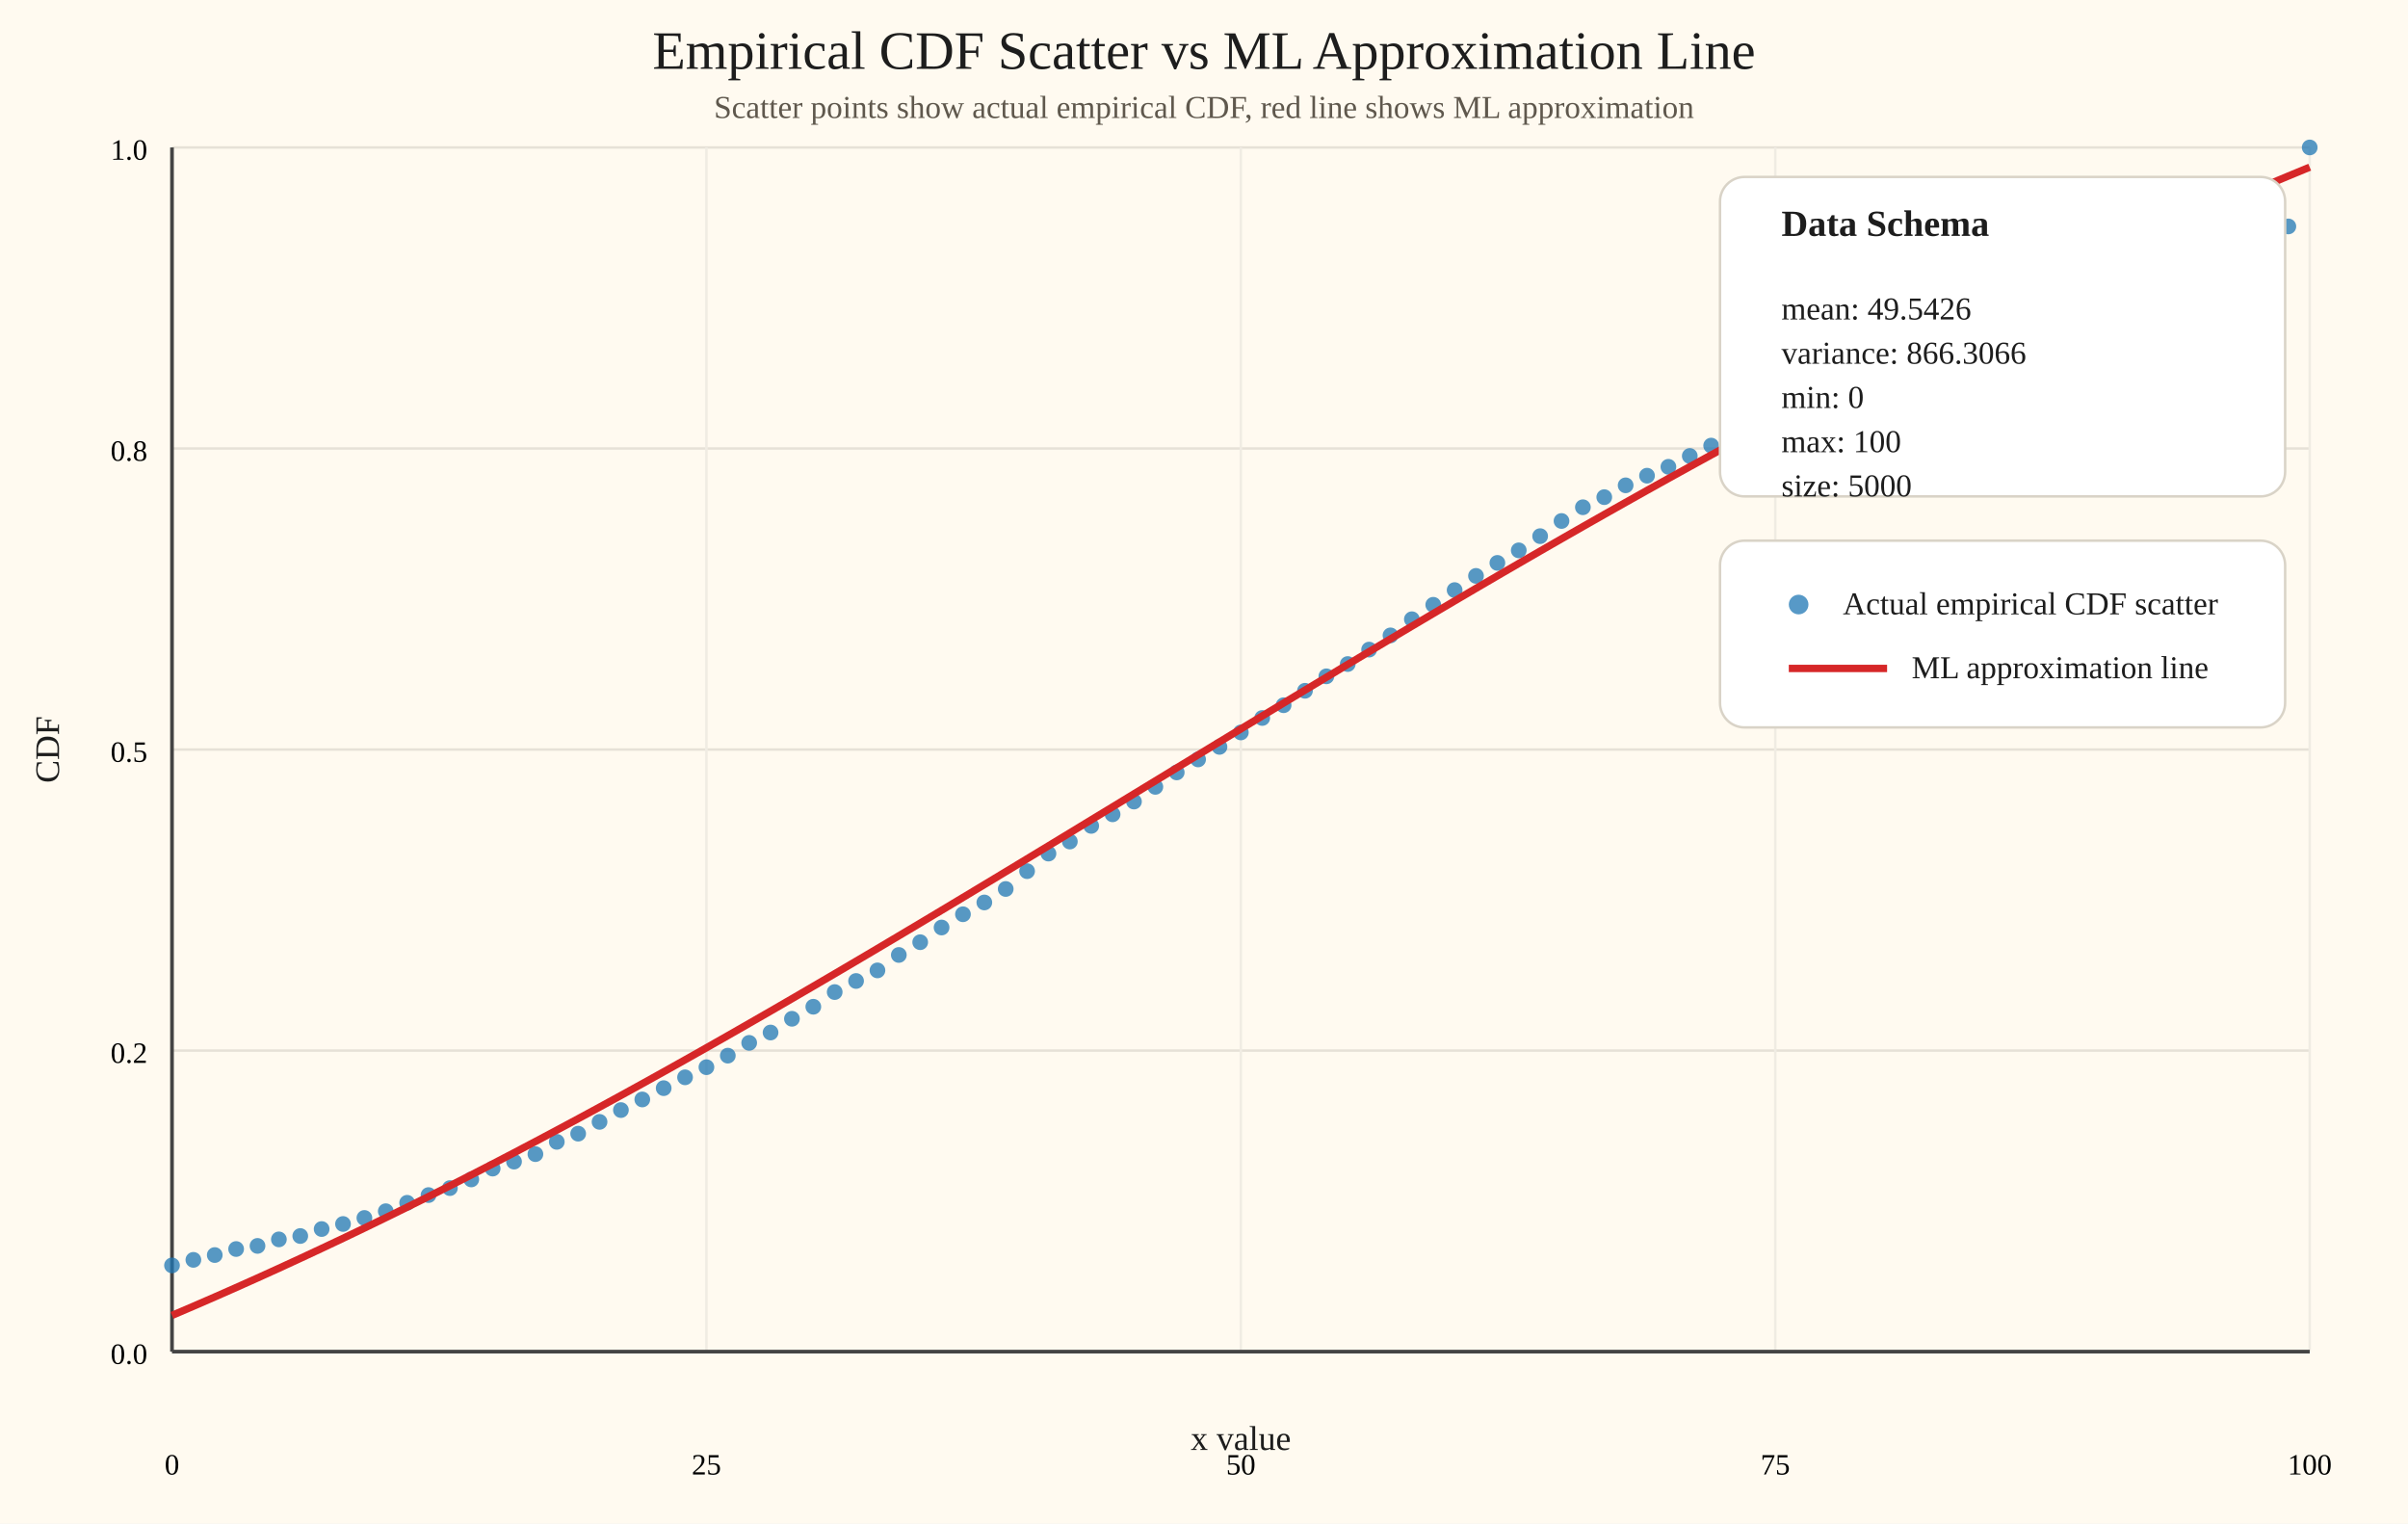
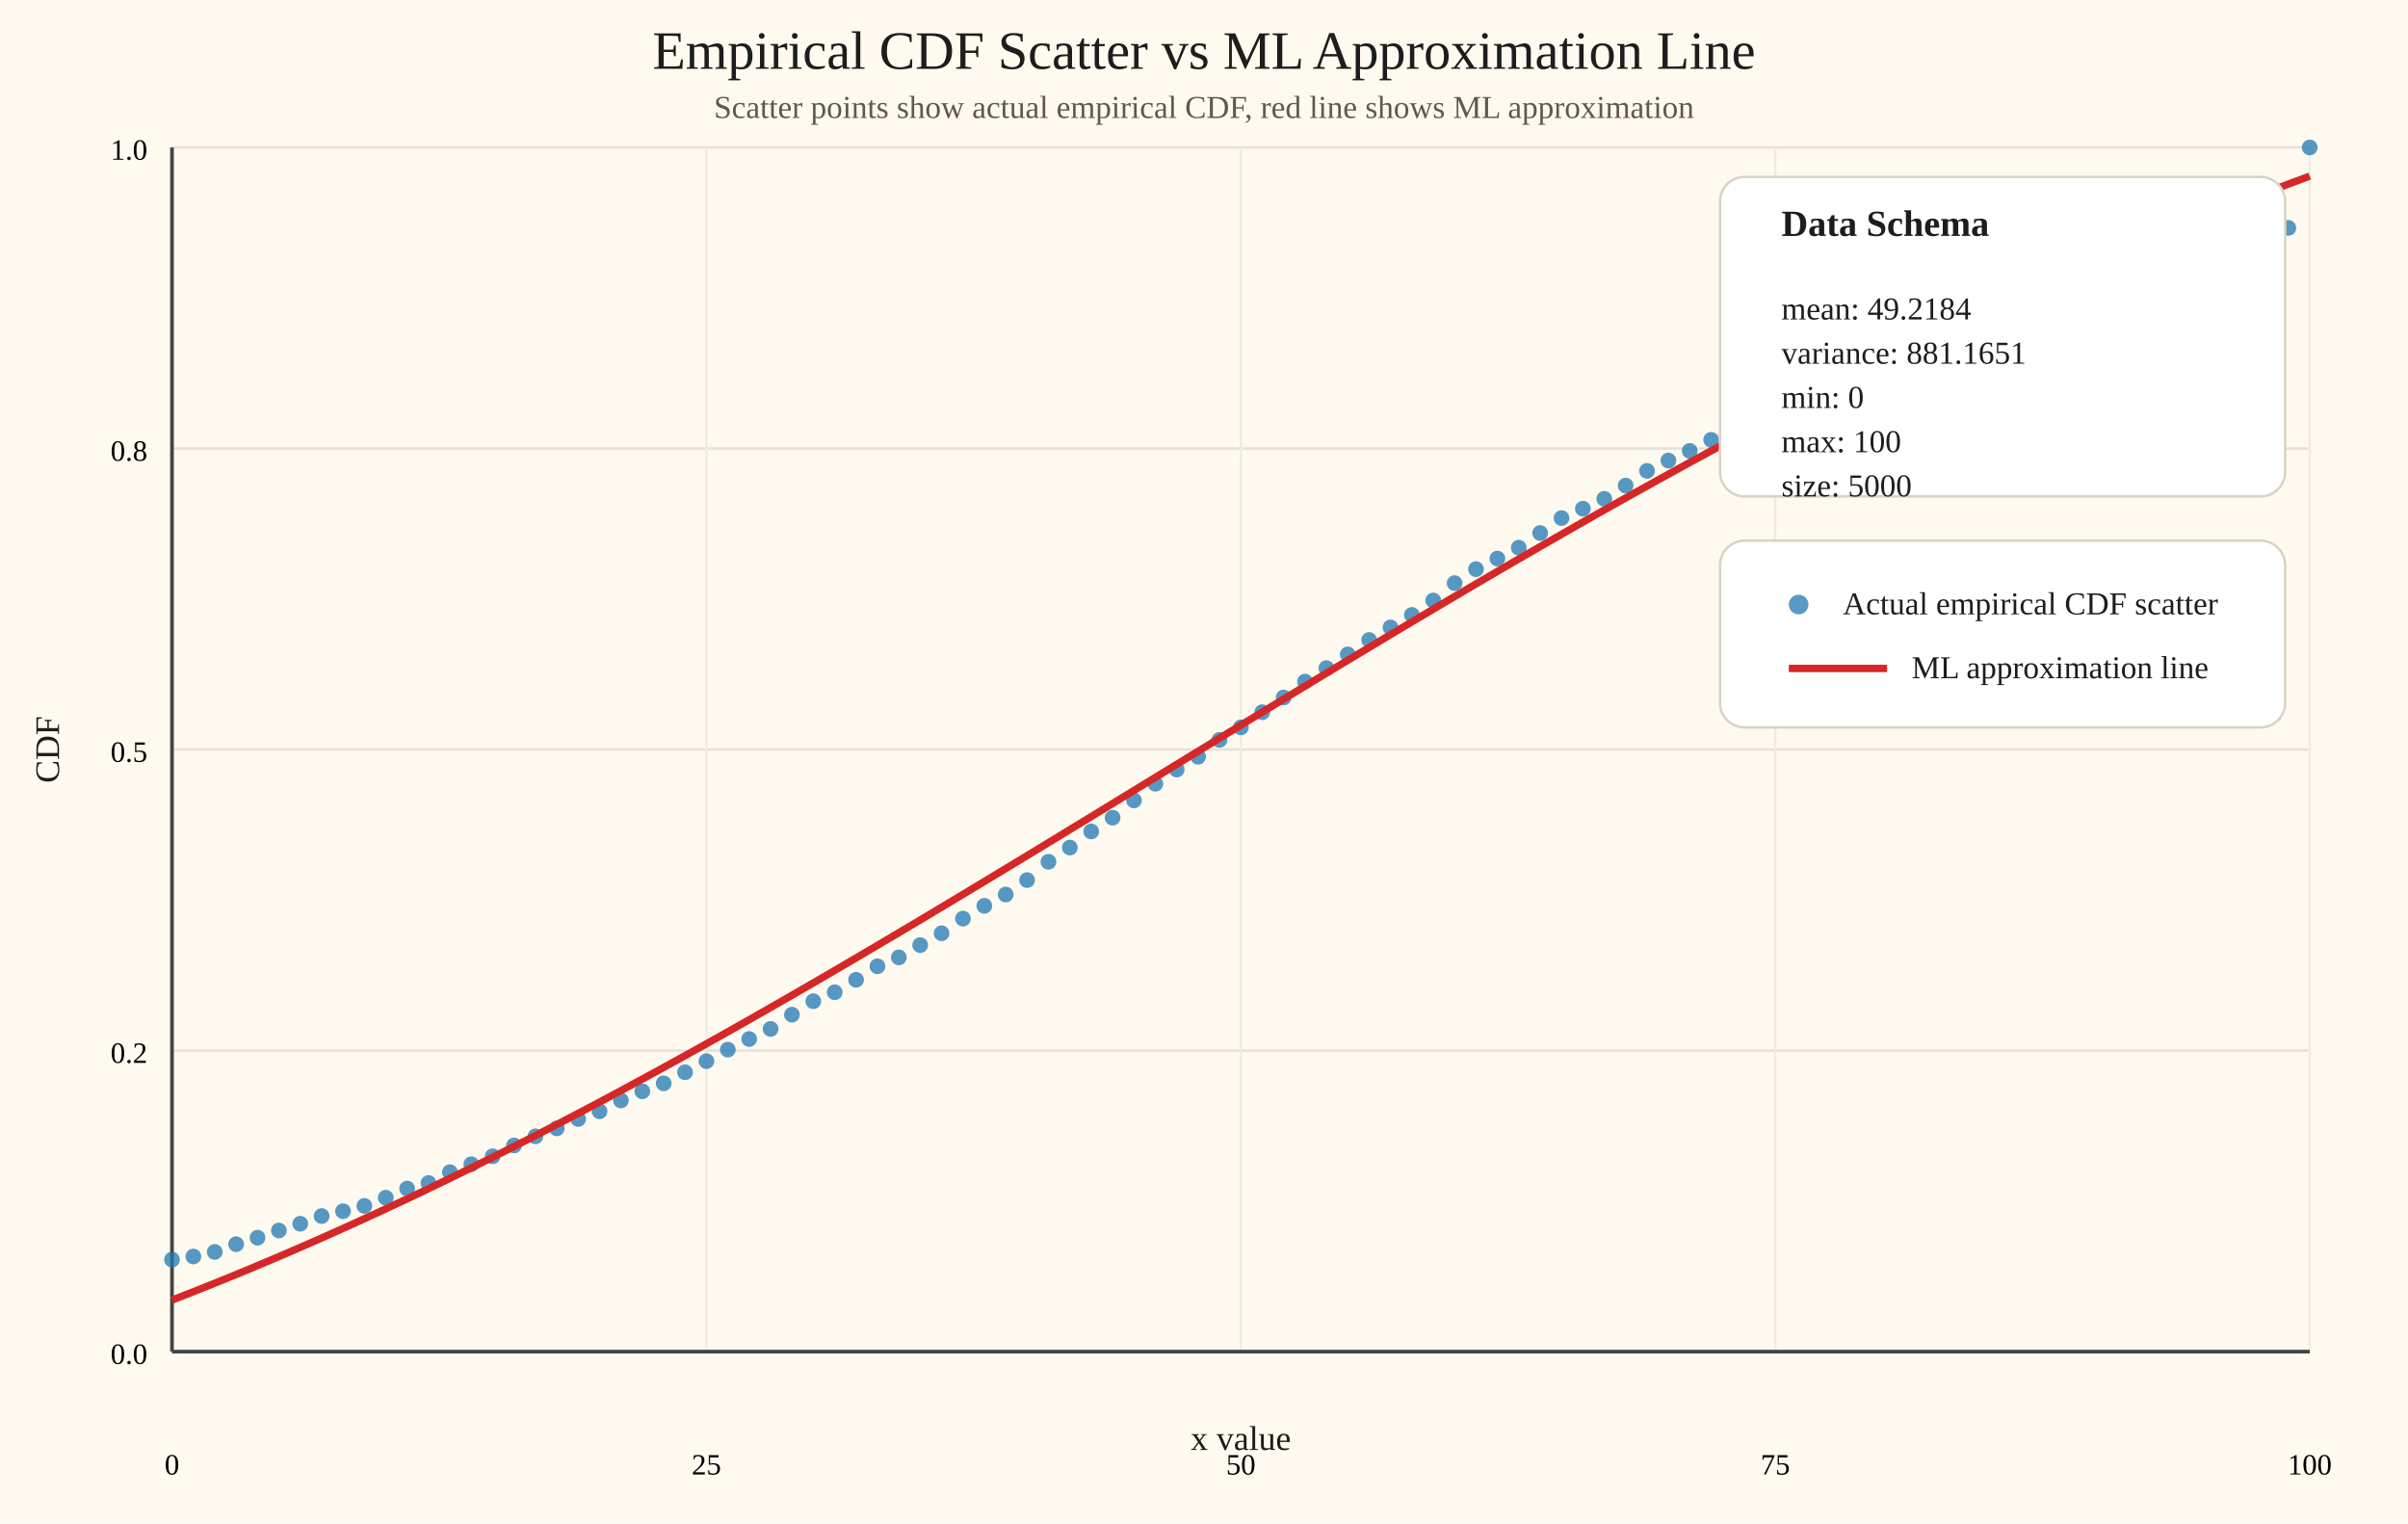
<svg xmlns="http://www.w3.org/2000/svg" width="980" height="620" viewBox="0 0 980 620">
  <rect width="100%" height="100%" fill="#fffaf0" />
  <text x="490.0" y="28" font-size="22" text-anchor="middle" fill="#1d1d1d">Empirical CDF Scatter vs ML Approximation Line</text>
  <text x="490.0" y="48" font-size="13" text-anchor="middle" fill="#5f584d">Scatter points show actual empirical CDF, red line shows ML approximation</text>
  <g>
    <line x1="70" y1="550.00" x2="940" y2="550.00" stroke="#e6e1d7" stroke-width="1" />
    <text x="60" y="555.00" font-size="12" text-anchor="end">0.0</text>
  </g>
  <g>
    <line x1="70" y1="427.50" x2="940" y2="427.50" stroke="#e6e1d7" stroke-width="1" />
    <text x="60" y="432.50" font-size="12" text-anchor="end">0.2</text>
  </g>
  <g>
    <line x1="70" y1="305.00" x2="940" y2="305.00" stroke="#e6e1d7" stroke-width="1" />
    <text x="60" y="310.00" font-size="12" text-anchor="end">0.5</text>
  </g>
  <g>
    <line x1="70" y1="182.50" x2="940" y2="182.50" stroke="#e6e1d7" stroke-width="1" />
    <text x="60" y="187.50" font-size="12" text-anchor="end">0.8</text>
  </g>
  <g>
    <line x1="70" y1="60.00" x2="940" y2="60.00" stroke="#e6e1d7" stroke-width="1" />
    <text x="60" y="65.00" font-size="12" text-anchor="end">1.0</text>
  </g>
  <g>
    <line x1="70.00" y1="60" x2="70.00" y2="550" stroke="#f0ece3" stroke-width="1" />
    <text x="70.00" y="600" font-size="12" text-anchor="middle">0</text>
  </g>
  <g>
    <line x1="287.50" y1="60" x2="287.50" y2="550" stroke="#f0ece3" stroke-width="1" />
    <text x="287.50" y="600" font-size="12" text-anchor="middle">25</text>
  </g>
  <g>
    <line x1="505.00" y1="60" x2="505.00" y2="550" stroke="#f0ece3" stroke-width="1" />
    <text x="505.00" y="600" font-size="12" text-anchor="middle">50</text>
  </g>
  <g>
    <line x1="722.50" y1="60" x2="722.50" y2="550" stroke="#f0ece3" stroke-width="1" />
    <text x="722.50" y="600" font-size="12" text-anchor="middle">75</text>
  </g>
  <g>
    <line x1="940.00" y1="60" x2="940.00" y2="550" stroke="#f0ece3" stroke-width="1" />
    <text x="940.00" y="600" font-size="12" text-anchor="middle">100</text>
  </g>
  <line x1="70" y1="60" x2="70" y2="550" stroke="#444" stroke-width="1.5" />
  <line x1="70" y1="550" x2="940" y2="550" stroke="#444" stroke-width="1.5" />
-   <circle cx="70.00" cy="514.92" r="3.2" fill="#1f77b4" fill-opacity="0.75" />
-   <circle cx="78.70" cy="512.66" r="3.2" fill="#1f77b4" fill-opacity="0.75" />
-   <circle cx="87.40" cy="510.70" r="3.2" fill="#1f77b4" fill-opacity="0.75" />
-   <circle cx="96.10" cy="508.25" r="3.2" fill="#1f77b4" fill-opacity="0.75" />
-   <circle cx="104.80" cy="506.98" r="3.2" fill="#1f77b4" fill-opacity="0.75" />
-   <circle cx="113.50" cy="504.33" r="3.2" fill="#1f77b4" fill-opacity="0.75" />
-   <circle cx="122.20" cy="502.96" r="3.2" fill="#1f77b4" fill-opacity="0.75" />
-   <circle cx="130.90" cy="500.12" r="3.2" fill="#1f77b4" fill-opacity="0.75" />
-   <circle cx="139.60" cy="498.06" r="3.2" fill="#1f77b4" fill-opacity="0.75" />
-   <circle cx="148.30" cy="495.61" r="3.2" fill="#1f77b4" fill-opacity="0.75" />
-   <circle cx="157.00" cy="492.87" r="3.2" fill="#1f77b4" fill-opacity="0.75" />
-   <circle cx="165.70" cy="489.44" r="3.2" fill="#1f77b4" fill-opacity="0.75" />
-   <circle cx="174.40" cy="486.30" r="3.2" fill="#1f77b4" fill-opacity="0.75" />
-   <circle cx="183.10" cy="483.46" r="3.2" fill="#1f77b4" fill-opacity="0.75" />
-   <circle cx="191.80" cy="479.93" r="3.2" fill="#1f77b4" fill-opacity="0.75" />
-   <circle cx="200.50" cy="475.52" r="3.2" fill="#1f77b4" fill-opacity="0.75" />
-   <circle cx="209.20" cy="472.68" r="3.2" fill="#1f77b4" fill-opacity="0.75" />
-   <circle cx="217.90" cy="469.64" r="3.2" fill="#1f77b4" fill-opacity="0.75" />
-   <circle cx="226.60" cy="464.64" r="3.2" fill="#1f77b4" fill-opacity="0.75" />
-   <circle cx="235.30" cy="461.31" r="3.2" fill="#1f77b4" fill-opacity="0.75" />
-   <circle cx="244.00" cy="456.51" r="3.2" fill="#1f77b4" fill-opacity="0.75" />
-   <circle cx="252.70" cy="451.71" r="3.2" fill="#1f77b4" fill-opacity="0.75" />
-   <circle cx="261.40" cy="447.39" r="3.2" fill="#1f77b4" fill-opacity="0.75" />
-   <circle cx="270.10" cy="442.79" r="3.2" fill="#1f77b4" fill-opacity="0.75" />
-   <circle cx="278.80" cy="438.38" r="3.2" fill="#1f77b4" fill-opacity="0.75" />
-   <circle cx="287.50" cy="434.26" r="3.2" fill="#1f77b4" fill-opacity="0.75" />
-   <circle cx="296.20" cy="429.56" r="3.2" fill="#1f77b4" fill-opacity="0.75" />
-   <circle cx="304.90" cy="424.36" r="3.2" fill="#1f77b4" fill-opacity="0.75" />
-   <circle cx="313.60" cy="420.15" r="3.2" fill="#1f77b4" fill-opacity="0.75" />
-   <circle cx="322.30" cy="414.56" r="3.2" fill="#1f77b4" fill-opacity="0.75" />
-   <circle cx="331.00" cy="409.66" r="3.2" fill="#1f77b4" fill-opacity="0.75" />
-   <circle cx="339.70" cy="403.69" r="3.2" fill="#1f77b4" fill-opacity="0.75" />
-   <circle cx="348.40" cy="399.18" r="3.2" fill="#1f77b4" fill-opacity="0.75" />
-   <circle cx="357.10" cy="394.87" r="3.2" fill="#1f77b4" fill-opacity="0.75" />
-   <circle cx="365.80" cy="388.59" r="3.2" fill="#1f77b4" fill-opacity="0.75" />
-   <circle cx="374.50" cy="383.40" r="3.2" fill="#1f77b4" fill-opacity="0.75" />
-   <circle cx="383.20" cy="377.42" r="3.2" fill="#1f77b4" fill-opacity="0.75" />
-   <circle cx="391.90" cy="372.03" r="3.2" fill="#1f77b4" fill-opacity="0.75" />
-   <circle cx="400.60" cy="367.23" r="3.2" fill="#1f77b4" fill-opacity="0.75" />
-   <circle cx="409.30" cy="361.74" r="3.2" fill="#1f77b4" fill-opacity="0.75" />
-   <circle cx="418.00" cy="354.49" r="3.2" fill="#1f77b4" fill-opacity="0.75" />
-   <circle cx="426.70" cy="347.34" r="3.2" fill="#1f77b4" fill-opacity="0.75" />
-   <circle cx="435.40" cy="342.44" r="3.2" fill="#1f77b4" fill-opacity="0.75" />
-   <circle cx="444.10" cy="336.07" r="3.2" fill="#1f77b4" fill-opacity="0.75" />
-   <circle cx="452.80" cy="331.36" r="3.2" fill="#1f77b4" fill-opacity="0.75" />
-   <circle cx="461.50" cy="326.17" r="3.2" fill="#1f77b4" fill-opacity="0.75" />
-   <circle cx="470.20" cy="320.19" r="3.2" fill="#1f77b4" fill-opacity="0.75" />
-   <circle cx="478.90" cy="314.31" r="3.2" fill="#1f77b4" fill-opacity="0.75" />
-   <circle cx="487.60" cy="309.02" r="3.2" fill="#1f77b4" fill-opacity="0.75" />
-   <circle cx="496.30" cy="303.92" r="3.2" fill="#1f77b4" fill-opacity="0.75" />
-   <circle cx="505.00" cy="298.04" r="3.2" fill="#1f77b4" fill-opacity="0.75" />
-   <circle cx="513.70" cy="292.16" r="3.2" fill="#1f77b4" fill-opacity="0.75" />
-   <circle cx="522.40" cy="286.97" r="3.2" fill="#1f77b4" fill-opacity="0.75" />
-   <circle cx="531.10" cy="281.09" r="3.2" fill="#1f77b4" fill-opacity="0.75" />
-   <circle cx="539.80" cy="275.21" r="3.2" fill="#1f77b4" fill-opacity="0.75" />
-   <circle cx="548.50" cy="270.21" r="3.2" fill="#1f77b4" fill-opacity="0.75" />
-   <circle cx="557.20" cy="264.33" r="3.2" fill="#1f77b4" fill-opacity="0.75" />
-   <circle cx="565.90" cy="258.55" r="3.2" fill="#1f77b4" fill-opacity="0.75" />
-   <circle cx="574.60" cy="251.98" r="3.2" fill="#1f77b4" fill-opacity="0.75" />
-   <circle cx="583.30" cy="246.10" r="3.2" fill="#1f77b4" fill-opacity="0.75" />
-   <circle cx="592.00" cy="240.12" r="3.2" fill="#1f77b4" fill-opacity="0.75" />
-   <circle cx="600.70" cy="234.34" r="3.2" fill="#1f77b4" fill-opacity="0.75" />
-   <circle cx="609.40" cy="229.05" r="3.2" fill="#1f77b4" fill-opacity="0.75" />
-   <circle cx="618.10" cy="223.95" r="3.2" fill="#1f77b4" fill-opacity="0.75" />
-   <circle cx="626.80" cy="218.17" r="3.2" fill="#1f77b4" fill-opacity="0.75" />
-   <circle cx="635.50" cy="212.00" r="3.2" fill="#1f77b4" fill-opacity="0.75" />
-   <circle cx="644.20" cy="206.41" r="3.2" fill="#1f77b4" fill-opacity="0.75" />
-   <circle cx="652.90" cy="202.30" r="3.2" fill="#1f77b4" fill-opacity="0.75" />
-   <circle cx="661.60" cy="197.49" r="3.2" fill="#1f77b4" fill-opacity="0.75" />
-   <circle cx="670.30" cy="193.57" r="3.2" fill="#1f77b4" fill-opacity="0.75" />
-   <circle cx="679.00" cy="189.95" r="3.2" fill="#1f77b4" fill-opacity="0.75" />
-   <circle cx="687.70" cy="185.54" r="3.2" fill="#1f77b4" fill-opacity="0.75" />
-   <circle cx="696.40" cy="181.32" r="3.2" fill="#1f77b4" fill-opacity="0.75" />
-   <circle cx="705.10" cy="178.09" r="3.2" fill="#1f77b4" fill-opacity="0.75" />
-   <circle cx="713.80" cy="173.39" r="3.2" fill="#1f77b4" fill-opacity="0.75" />
-   <circle cx="722.50" cy="169.27" r="3.2" fill="#1f77b4" fill-opacity="0.75" />
-   <circle cx="731.20" cy="165.74" r="3.2" fill="#1f77b4" fill-opacity="0.75" />
-   <circle cx="739.90" cy="161.14" r="3.2" fill="#1f77b4" fill-opacity="0.75" />
-   <circle cx="748.60" cy="157.22" r="3.2" fill="#1f77b4" fill-opacity="0.75" />
-   <circle cx="757.30" cy="153.00" r="3.2" fill="#1f77b4" fill-opacity="0.75" />
-   <circle cx="766.00" cy="149.38" r="3.2" fill="#1f77b4" fill-opacity="0.75" />
-   <circle cx="774.70" cy="145.16" r="3.2" fill="#1f77b4" fill-opacity="0.75" />
+   <circle cx="70.00" cy="512.56" r="3.2" fill="#1f77b4" fill-opacity="0.75" />
+   <circle cx="78.70" cy="511.29" r="3.2" fill="#1f77b4" fill-opacity="0.75" />
+   <circle cx="87.40" cy="509.43" r="3.2" fill="#1f77b4" fill-opacity="0.75" />
+   <circle cx="96.10" cy="506.29" r="3.2" fill="#1f77b4" fill-opacity="0.75" />
+   <circle cx="104.80" cy="503.65" r="3.2" fill="#1f77b4" fill-opacity="0.75" />
+   <circle cx="113.50" cy="500.71" r="3.2" fill="#1f77b4" fill-opacity="0.75" />
+   <circle cx="122.20" cy="497.96" r="3.2" fill="#1f77b4" fill-opacity="0.75" />
+   <circle cx="130.90" cy="494.83" r="3.2" fill="#1f77b4" fill-opacity="0.75" />
+   <circle cx="139.60" cy="492.87" r="3.2" fill="#1f77b4" fill-opacity="0.75" />
+   <circle cx="148.30" cy="490.71" r="3.2" fill="#1f77b4" fill-opacity="0.75" />
+   <circle cx="157.00" cy="487.38" r="3.2" fill="#1f77b4" fill-opacity="0.75" />
+   <circle cx="165.70" cy="483.65" r="3.2" fill="#1f77b4" fill-opacity="0.75" />
+   <circle cx="174.40" cy="481.40" r="3.2" fill="#1f77b4" fill-opacity="0.75" />
+   <circle cx="183.10" cy="476.99" r="3.2" fill="#1f77b4" fill-opacity="0.75" />
+   <circle cx="191.80" cy="473.76" r="3.2" fill="#1f77b4" fill-opacity="0.75" />
+   <circle cx="200.50" cy="470.52" r="3.2" fill="#1f77b4" fill-opacity="0.75" />
+   <circle cx="209.20" cy="466.11" r="3.2" fill="#1f77b4" fill-opacity="0.75" />
+   <circle cx="217.90" cy="462.39" r="3.2" fill="#1f77b4" fill-opacity="0.75" />
+   <circle cx="226.60" cy="459.15" r="3.2" fill="#1f77b4" fill-opacity="0.75" />
+   <circle cx="235.30" cy="455.33" r="3.2" fill="#1f77b4" fill-opacity="0.75" />
+   <circle cx="244.00" cy="452.20" r="3.2" fill="#1f77b4" fill-opacity="0.75" />
+   <circle cx="252.70" cy="447.79" r="3.2" fill="#1f77b4" fill-opacity="0.75" />
+   <circle cx="261.40" cy="444.06" r="3.2" fill="#1f77b4" fill-opacity="0.75" />
+   <circle cx="270.10" cy="440.83" r="3.2" fill="#1f77b4" fill-opacity="0.75" />
+   <circle cx="278.80" cy="436.32" r="3.2" fill="#1f77b4" fill-opacity="0.75" />
+   <circle cx="287.50" cy="431.81" r="3.2" fill="#1f77b4" fill-opacity="0.75" />
+   <circle cx="296.20" cy="427.11" r="3.2" fill="#1f77b4" fill-opacity="0.75" />
+   <circle cx="304.90" cy="422.80" r="3.2" fill="#1f77b4" fill-opacity="0.75" />
+   <circle cx="313.60" cy="418.68" r="3.2" fill="#1f77b4" fill-opacity="0.75" />
+   <circle cx="322.30" cy="412.90" r="3.2" fill="#1f77b4" fill-opacity="0.75" />
+   <circle cx="331.00" cy="407.41" r="3.2" fill="#1f77b4" fill-opacity="0.75" />
+   <circle cx="339.70" cy="403.78" r="3.2" fill="#1f77b4" fill-opacity="0.75" />
+   <circle cx="348.40" cy="398.69" r="3.2" fill="#1f77b4" fill-opacity="0.75" />
+   <circle cx="357.10" cy="393.20" r="3.2" fill="#1f77b4" fill-opacity="0.75" />
+   <circle cx="365.80" cy="389.57" r="3.2" fill="#1f77b4" fill-opacity="0.75" />
+   <circle cx="374.50" cy="384.58" r="3.2" fill="#1f77b4" fill-opacity="0.75" />
+   <circle cx="383.20" cy="379.77" r="3.2" fill="#1f77b4" fill-opacity="0.75" />
+   <circle cx="391.90" cy="373.80" r="3.2" fill="#1f77b4" fill-opacity="0.75" />
+   <circle cx="400.60" cy="368.60" r="3.2" fill="#1f77b4" fill-opacity="0.75" />
+   <circle cx="409.30" cy="364.00" r="3.2" fill="#1f77b4" fill-opacity="0.75" />
+   <circle cx="418.00" cy="358.12" r="3.2" fill="#1f77b4" fill-opacity="0.75" />
+   <circle cx="426.70" cy="350.67" r="3.2" fill="#1f77b4" fill-opacity="0.75" />
+   <circle cx="435.40" cy="344.89" r="3.2" fill="#1f77b4" fill-opacity="0.75" />
+   <circle cx="444.10" cy="338.32" r="3.2" fill="#1f77b4" fill-opacity="0.75" />
+   <circle cx="452.80" cy="332.73" r="3.2" fill="#1f77b4" fill-opacity="0.75" />
+   <circle cx="461.50" cy="325.68" r="3.2" fill="#1f77b4" fill-opacity="0.75" />
+   <circle cx="470.20" cy="318.92" r="3.2" fill="#1f77b4" fill-opacity="0.75" />
+   <circle cx="478.90" cy="313.13" r="3.2" fill="#1f77b4" fill-opacity="0.75" />
+   <circle cx="487.60" cy="307.94" r="3.2" fill="#1f77b4" fill-opacity="0.75" />
+   <circle cx="496.30" cy="301.08" r="3.2" fill="#1f77b4" fill-opacity="0.75" />
+   <circle cx="505.00" cy="295.98" r="3.2" fill="#1f77b4" fill-opacity="0.75" />
+   <circle cx="513.70" cy="289.81" r="3.2" fill="#1f77b4" fill-opacity="0.75" />
+   <circle cx="522.40" cy="283.83" r="3.2" fill="#1f77b4" fill-opacity="0.75" />
+   <circle cx="531.10" cy="277.36" r="3.2" fill="#1f77b4" fill-opacity="0.75" />
+   <circle cx="539.80" cy="271.88" r="3.2" fill="#1f77b4" fill-opacity="0.75" />
+   <circle cx="548.50" cy="266.29" r="3.2" fill="#1f77b4" fill-opacity="0.75" />
+   <circle cx="557.20" cy="260.41" r="3.2" fill="#1f77b4" fill-opacity="0.75" />
+   <circle cx="565.90" cy="255.31" r="3.2" fill="#1f77b4" fill-opacity="0.75" />
+   <circle cx="574.60" cy="250.22" r="3.2" fill="#1f77b4" fill-opacity="0.75" />
+   <circle cx="583.30" cy="244.34" r="3.2" fill="#1f77b4" fill-opacity="0.75" />
+   <circle cx="592.00" cy="237.28" r="3.2" fill="#1f77b4" fill-opacity="0.75" />
+   <circle cx="600.70" cy="231.60" r="3.2" fill="#1f77b4" fill-opacity="0.75" />
+   <circle cx="609.40" cy="227.29" r="3.2" fill="#1f77b4" fill-opacity="0.75" />
+   <circle cx="618.10" cy="222.88" r="3.2" fill="#1f77b4" fill-opacity="0.75" />
+   <circle cx="626.80" cy="216.90" r="3.2" fill="#1f77b4" fill-opacity="0.75" />
+   <circle cx="635.50" cy="210.82" r="3.2" fill="#1f77b4" fill-opacity="0.75" />
+   <circle cx="644.20" cy="207.00" r="3.2" fill="#1f77b4" fill-opacity="0.75" />
+   <circle cx="652.90" cy="202.98" r="3.2" fill="#1f77b4" fill-opacity="0.75" />
+   <circle cx="661.60" cy="197.59" r="3.2" fill="#1f77b4" fill-opacity="0.75" />
+   <circle cx="670.30" cy="191.61" r="3.2" fill="#1f77b4" fill-opacity="0.75" />
+   <circle cx="679.00" cy="187.40" r="3.2" fill="#1f77b4" fill-opacity="0.75" />
+   <circle cx="687.70" cy="183.48" r="3.2" fill="#1f77b4" fill-opacity="0.75" />
+   <circle cx="696.40" cy="178.97" r="3.2" fill="#1f77b4" fill-opacity="0.75" />
+   <circle cx="705.10" cy="175.35" r="3.2" fill="#1f77b4" fill-opacity="0.75" />
+   <circle cx="713.80" cy="171.03" r="3.2" fill="#1f77b4" fill-opacity="0.75" />
+   <circle cx="722.50" cy="167.70" r="3.2" fill="#1f77b4" fill-opacity="0.75" />
+   <circle cx="731.20" cy="163.88" r="3.2" fill="#1f77b4" fill-opacity="0.75" />
+   <circle cx="739.90" cy="159.37" r="3.2" fill="#1f77b4" fill-opacity="0.75" />
+   <circle cx="748.60" cy="156.14" r="3.2" fill="#1f77b4" fill-opacity="0.75" />
+   <circle cx="757.30" cy="151.73" r="3.2" fill="#1f77b4" fill-opacity="0.75" />
+   <circle cx="766.00" cy="147.42" r="3.2" fill="#1f77b4" fill-opacity="0.75" />
+   <circle cx="774.70" cy="143.99" r="3.2" fill="#1f77b4" fill-opacity="0.75" />
  <circle cx="783.40" cy="140.75" r="3.2" fill="#1f77b4" fill-opacity="0.75" />
-   <circle cx="792.10" cy="138.11" r="3.2" fill="#1f77b4" fill-opacity="0.75" />
-   <circle cx="800.80" cy="134.19" r="3.2" fill="#1f77b4" fill-opacity="0.75" />
-   <circle cx="809.50" cy="129.97" r="3.2" fill="#1f77b4" fill-opacity="0.75" />
-   <circle cx="818.20" cy="126.64" r="3.2" fill="#1f77b4" fill-opacity="0.75" />
+   <circle cx="792.10" cy="137.03" r="3.2" fill="#1f77b4" fill-opacity="0.75" />
+   <circle cx="800.80" cy="134.09" r="3.2" fill="#1f77b4" fill-opacity="0.75" />
+   <circle cx="809.50" cy="130.27" r="3.2" fill="#1f77b4" fill-opacity="0.75" />
+   <circle cx="818.20" cy="126.84" r="3.2" fill="#1f77b4" fill-opacity="0.75" />
  <circle cx="826.90" cy="123.80" r="3.2" fill="#1f77b4" fill-opacity="0.75" />
-   <circle cx="835.60" cy="119.98" r="3.2" fill="#1f77b4" fill-opacity="0.75" />
-   <circle cx="844.30" cy="117.33" r="3.2" fill="#1f77b4" fill-opacity="0.75" />
-   <circle cx="853.00" cy="114.39" r="3.2" fill="#1f77b4" fill-opacity="0.75" />
-   <circle cx="861.70" cy="110.57" r="3.2" fill="#1f77b4" fill-opacity="0.75" />
-   <circle cx="870.40" cy="107.82" r="3.2" fill="#1f77b4" fill-opacity="0.75" />
-   <circle cx="879.10" cy="105.37" r="3.2" fill="#1f77b4" fill-opacity="0.75" />
-   <circle cx="887.80" cy="102.73" r="3.2" fill="#1f77b4" fill-opacity="0.75" />
-   <circle cx="896.50" cy="99.69" r="3.2" fill="#1f77b4" fill-opacity="0.75" />
-   <circle cx="905.20" cy="97.83" r="3.2" fill="#1f77b4" fill-opacity="0.75" />
-   <circle cx="913.90" cy="95.97" r="3.2" fill="#1f77b4" fill-opacity="0.75" />
-   <circle cx="922.60" cy="94.20" r="3.2" fill="#1f77b4" fill-opacity="0.75" />
-   <circle cx="931.30" cy="92.14" r="3.2" fill="#1f77b4" fill-opacity="0.75" />
+   <circle cx="835.60" cy="120.76" r="3.2" fill="#1f77b4" fill-opacity="0.75" />
+   <circle cx="844.30" cy="116.84" r="3.2" fill="#1f77b4" fill-opacity="0.75" />
+   <circle cx="853.00" cy="114.10" r="3.2" fill="#1f77b4" fill-opacity="0.75" />
+   <circle cx="861.70" cy="111.84" r="3.2" fill="#1f77b4" fill-opacity="0.75" />
+   <circle cx="870.40" cy="108.51" r="3.2" fill="#1f77b4" fill-opacity="0.75" />
+   <circle cx="879.10" cy="106.35" r="3.2" fill="#1f77b4" fill-opacity="0.75" />
+   <circle cx="887.80" cy="104.39" r="3.2" fill="#1f77b4" fill-opacity="0.75" />
+   <circle cx="896.50" cy="102.14" r="3.2" fill="#1f77b4" fill-opacity="0.75" />
+   <circle cx="905.20" cy="99.89" r="3.2" fill="#1f77b4" fill-opacity="0.75" />
+   <circle cx="913.90" cy="97.24" r="3.2" fill="#1f77b4" fill-opacity="0.75" />
+   <circle cx="922.60" cy="95.28" r="3.2" fill="#1f77b4" fill-opacity="0.75" />
+   <circle cx="931.30" cy="92.73" r="3.2" fill="#1f77b4" fill-opacity="0.75" />
  <circle cx="940.00" cy="60.00" r="3.2" fill="#1f77b4" fill-opacity="0.75" />
-   <polyline fill="none" stroke="#d62728" stroke-width="3" points="70.00,535.26 78.70,531.54 87.40,527.76 96.10,523.92 104.80,520.03 113.50,516.08 122.20,512.07 130.90,508.01 139.60,503.90 148.30,499.73 157.00,495.50 165.70,491.23 174.40,486.90 183.10,482.52 191.80,478.09 200.50,473.61 209.20,469.08 217.90,464.50 226.60,459.88 235.30,455.22 244.00,450.51 252.70,445.76 261.40,440.97 270.10,436.14 278.80,431.27 287.50,426.36 296.20,421.42 304.90,416.44 313.60,411.44 322.30,406.40 331.00,401.33 339.70,396.24 348.40,391.12 357.10,385.98 365.80,380.81 374.50,375.63 383.20,370.42 391.90,365.20 400.60,359.97 409.30,354.72 418.00,349.46 426.70,344.19 435.40,338.91 444.10,333.62 452.80,328.34 461.50,323.04 470.20,317.75 478.90,312.46 487.60,307.17 496.30,301.89 505.00,296.61 513.70,291.34 522.40,286.08 531.10,280.83 539.80,275.60 548.50,270.37 557.20,265.17 565.90,259.98 574.60,254.81 583.30,249.66 592.00,244.53 600.70,239.42 609.40,234.34 618.10,229.29 626.80,224.26 635.50,219.26 644.20,214.29 652.90,209.35 661.60,204.44 670.30,199.56 679.00,194.72 687.70,189.91 696.40,185.14 705.10,180.40 713.80,175.70 722.50,171.04 731.20,166.41 739.90,161.83 748.60,157.28 757.30,152.77 766.00,148.31 774.70,143.88 783.40,139.50 792.10,135.16 800.80,130.86 809.50,126.61 818.20,122.40 826.90,118.23 835.60,114.10 844.30,110.02 853.00,105.99 861.70,101.99 870.40,98.04 879.10,94.14 887.80,90.28 896.50,86.46 905.20,82.69 913.90,78.96 922.60,75.27 931.30,71.63 940.00,68.03" />
+   <polyline fill="none" stroke="#d62728" stroke-width="3" points="70.00,529.03 78.70,525.63 87.40,522.16 96.10,518.62 104.80,515.00 113.50,511.32 122.20,507.57 130.90,503.76 139.60,499.87 148.30,495.92 157.00,491.91 165.70,487.83 174.40,483.69 183.10,479.48 191.80,475.22 200.50,470.90 209.20,466.52 217.90,462.08 226.60,457.59 235.30,453.05 244.00,448.45 252.70,443.80 261.40,439.10 270.10,434.36 278.80,429.57 287.50,424.73 296.20,419.86 304.90,414.94 313.60,409.98 322.30,404.99 331.00,399.96 339.70,394.90 348.40,389.80 357.10,384.68 365.80,379.53 374.50,374.36 383.20,369.16 391.90,363.94 400.60,358.70 409.30,353.44 418.00,348.17 426.70,342.89 435.40,337.59 444.10,332.29 452.80,326.97 461.50,321.66 470.20,316.34 478.90,311.02 487.60,305.70 496.30,300.39 505.00,295.08 513.70,289.78 522.40,284.49 531.10,279.21 539.80,273.94 548.50,268.69 557.20,263.46 565.90,258.24 574.60,253.05 583.30,247.88 592.00,242.73 600.70,237.61 609.40,232.52 618.10,227.45 626.80,222.42 635.50,217.42 644.20,212.46 652.90,207.53 661.60,202.63 670.30,197.78 679.00,192.97 687.70,188.19 696.40,183.46 705.10,178.78 713.80,174.13 722.50,169.54 731.20,164.99 739.90,160.48 748.60,156.03 757.30,151.63 766.00,147.27 774.70,142.97 783.40,138.72 792.10,134.52 800.80,130.38 809.50,126.29 818.20,122.25 826.90,118.27 835.60,114.35 844.30,110.48 853.00,106.66 861.70,102.91 870.40,99.20 879.10,95.56 887.80,91.98 896.50,88.45 905.20,84.98 913.90,81.56 922.60,78.21 931.30,74.91 940.00,71.67" />
  <rect x="700" y="72" width="230" height="130" fill="#ffffff" stroke="#d9d3c7" rx="10" />
  <text x="725" y="96" font-size="15" font-weight="bold" fill="#1d1d1d">Data Schema</text>
-   <text x="725" y="130" font-size="13" fill="#1d1d1d">mean: 49.5426</text>
-   <text x="725" y="148" font-size="13" fill="#1d1d1d">variance: 866.3066</text>
+   <text x="725" y="130" font-size="13" fill="#1d1d1d">mean: 49.2184</text>
+   <text x="725" y="148" font-size="13" fill="#1d1d1d">variance: 881.1651</text>
  <text x="725" y="166" font-size="13" fill="#1d1d1d">min: 0</text>
  <text x="725" y="184" font-size="13" fill="#1d1d1d">max: 100</text>
  <text x="725" y="202" font-size="13" fill="#1d1d1d">size: 5000</text>
  <rect x="700" y="220" width="230" height="76" fill="#ffffff" stroke="#d9d3c7" rx="10" />
  <circle cx="732" cy="246" r="4" fill="#1f77b4" fill-opacity="0.75" />
  <text x="750" y="250" font-size="13" fill="#1d1d1d">Actual empirical CDF scatter</text>
  <line x1="728" y1="272" x2="768" y2="272" stroke="#d62728" stroke-width="3" />
  <text x="778" y="276" font-size="13" fill="#1d1d1d">ML approximation line</text>
  <text x="505.0" y="590" font-size="14" text-anchor="middle" fill="#1d1d1d">x value</text>
  <text x="24" y="305.0" font-size="14" text-anchor="middle" fill="#1d1d1d" transform="rotate(-90 24 305.0)">CDF</text>
</svg>
